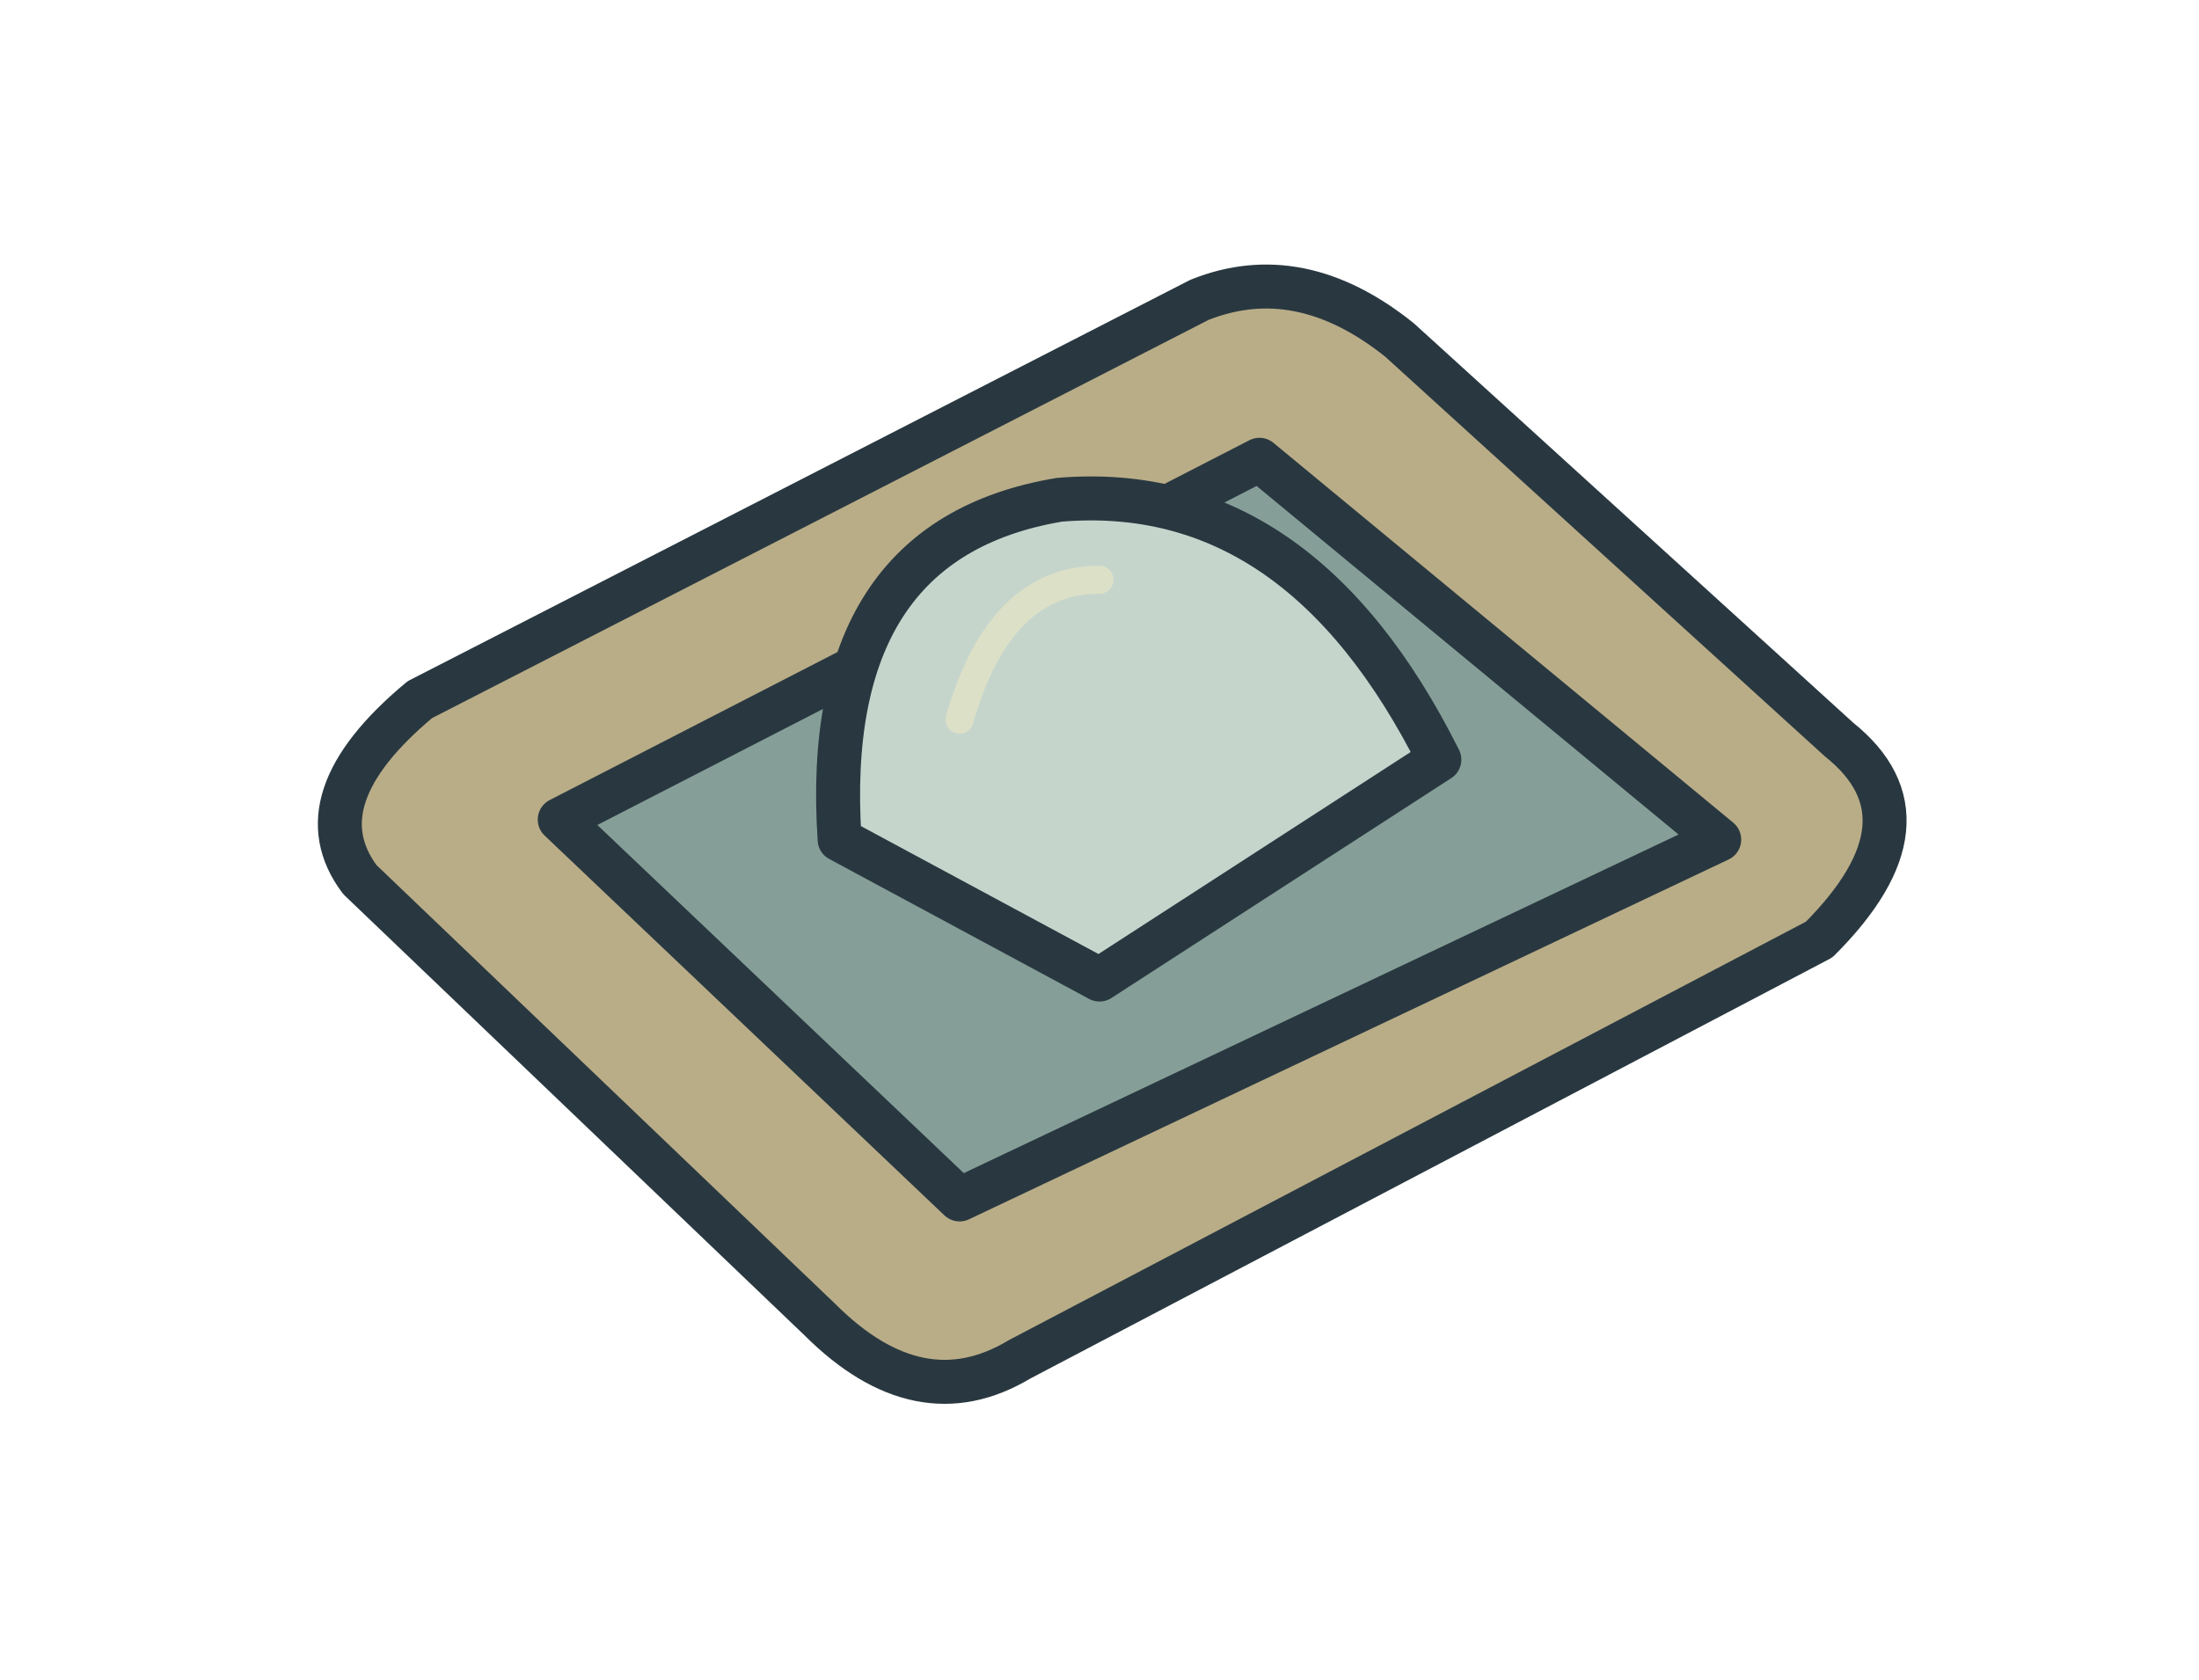
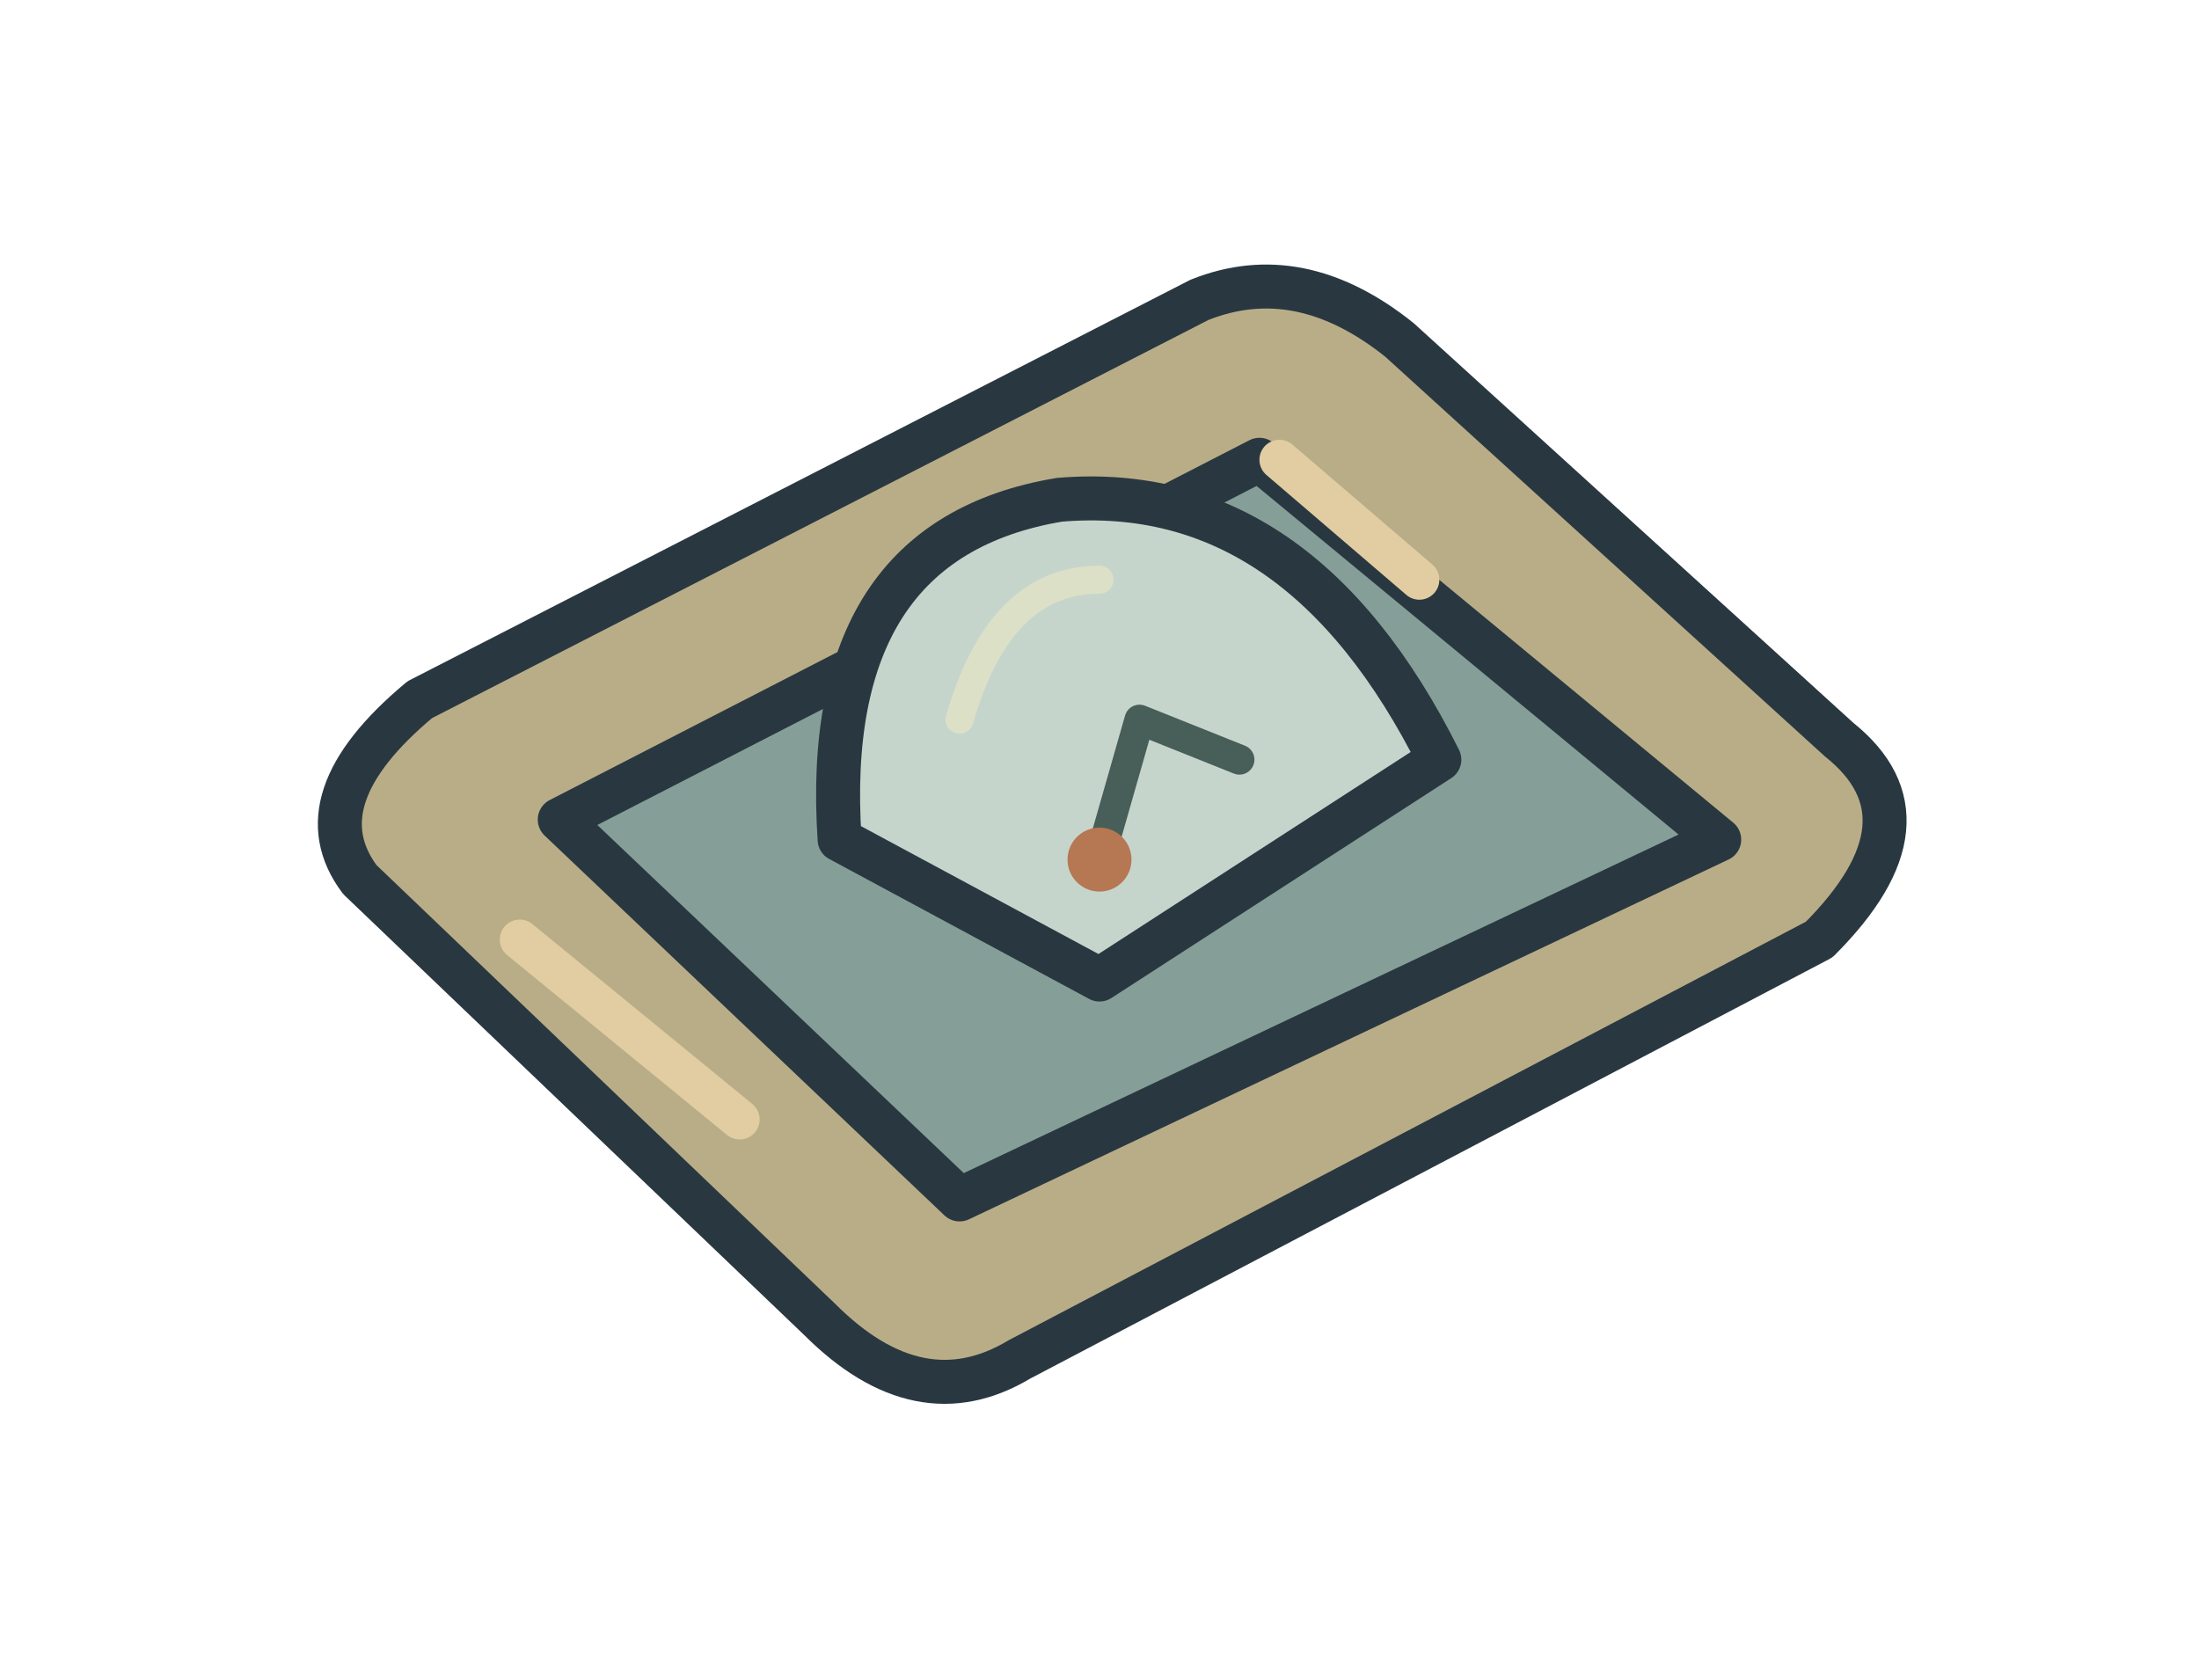
<svg xmlns="http://www.w3.org/2000/svg" viewBox="0 0 110 84">
  <g stroke="#293840" stroke-width="2.2" stroke-linejoin="round" stroke-linecap="round">
    <path d="M18 44Q15 40 21 35L60 15Q65 13 70 17L92 37Q97 41 91 47L51 68Q46 71 41 66Z" fill="#b9ad88" />
    <path d="M28 41l35-18 23 19-38 18Z" fill="#859f98" />
    <path d="M42 42q-1-15 11-17 12-1 19 13l-17 11Z" fill="#c6d5cc" />
    <path d="M48 36q2-7 7-7" fill="none" stroke="#dce0c7" stroke-width="1.4" />
+     <path d="m26 47 11 9m27-33 7 6" fill="none" stroke="#e1cda1" stroke-width="2" />
+     <path d="m55 43 2-7 5 2" fill="none" stroke="#485e59" stroke-width="1.5" />
+     <circle cx="55" cy="43" r="1.6" fill="#b67753" stroke="none" />
  </g>
</svg>
